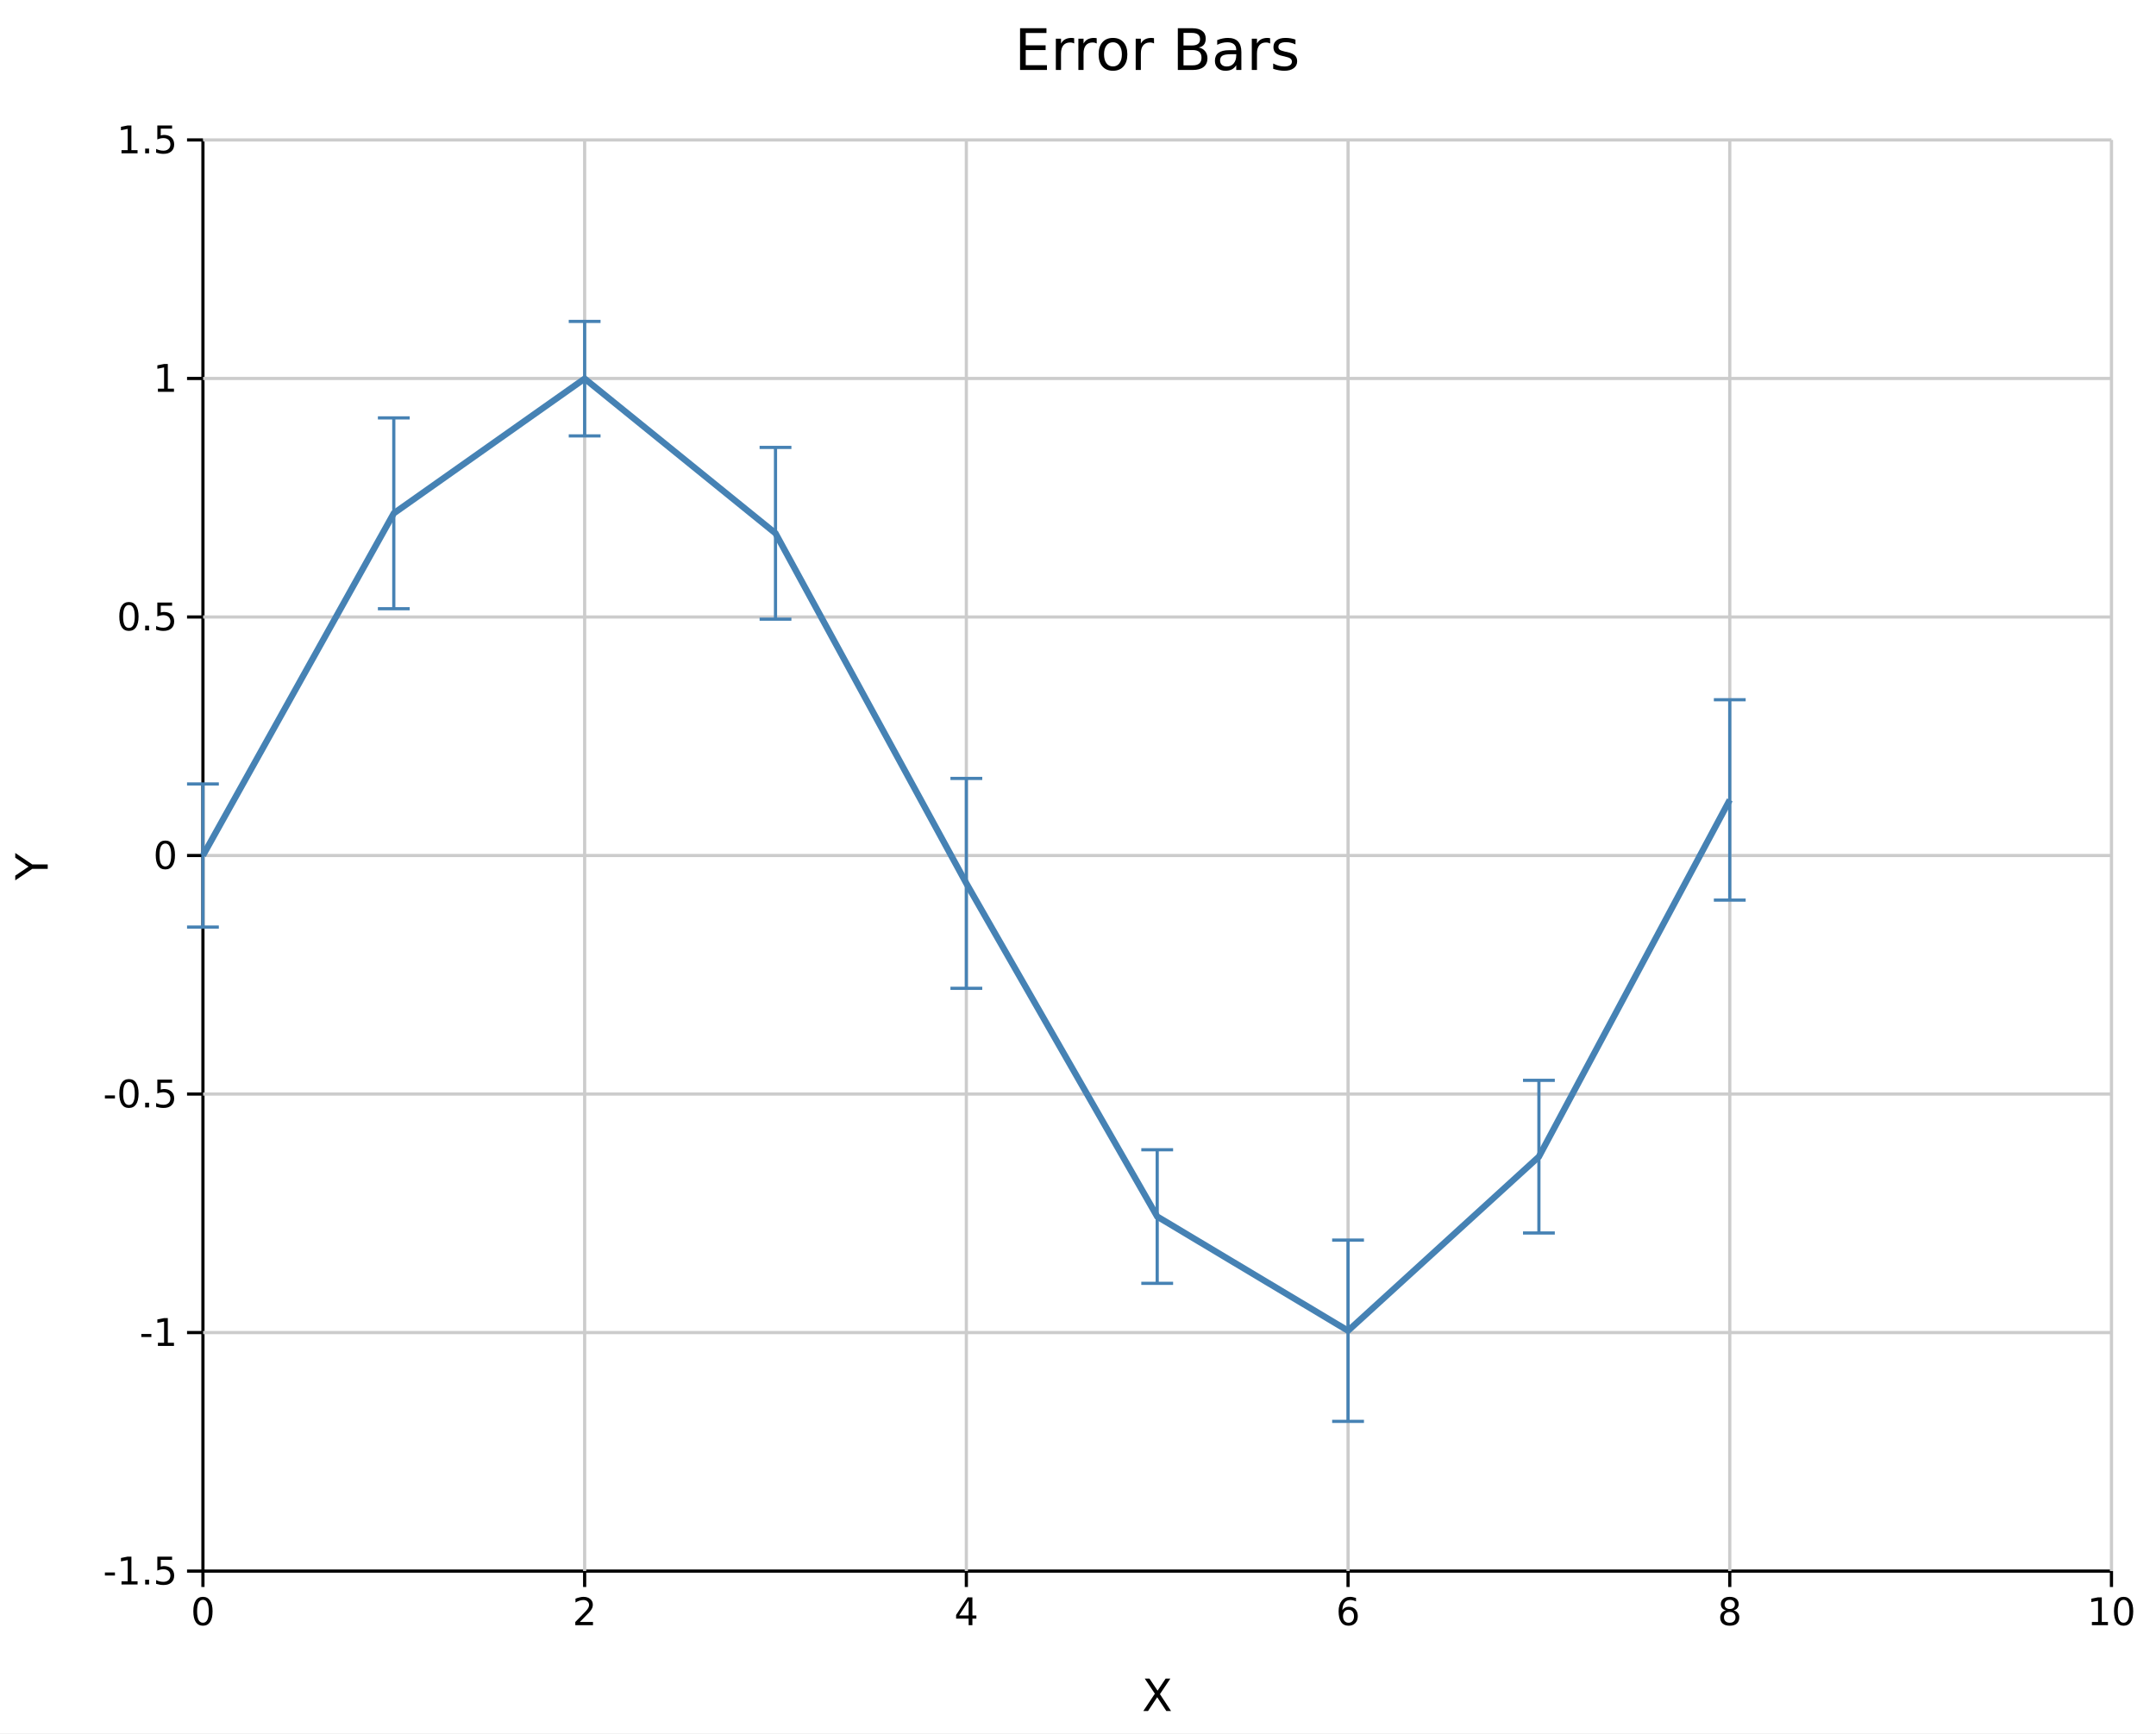
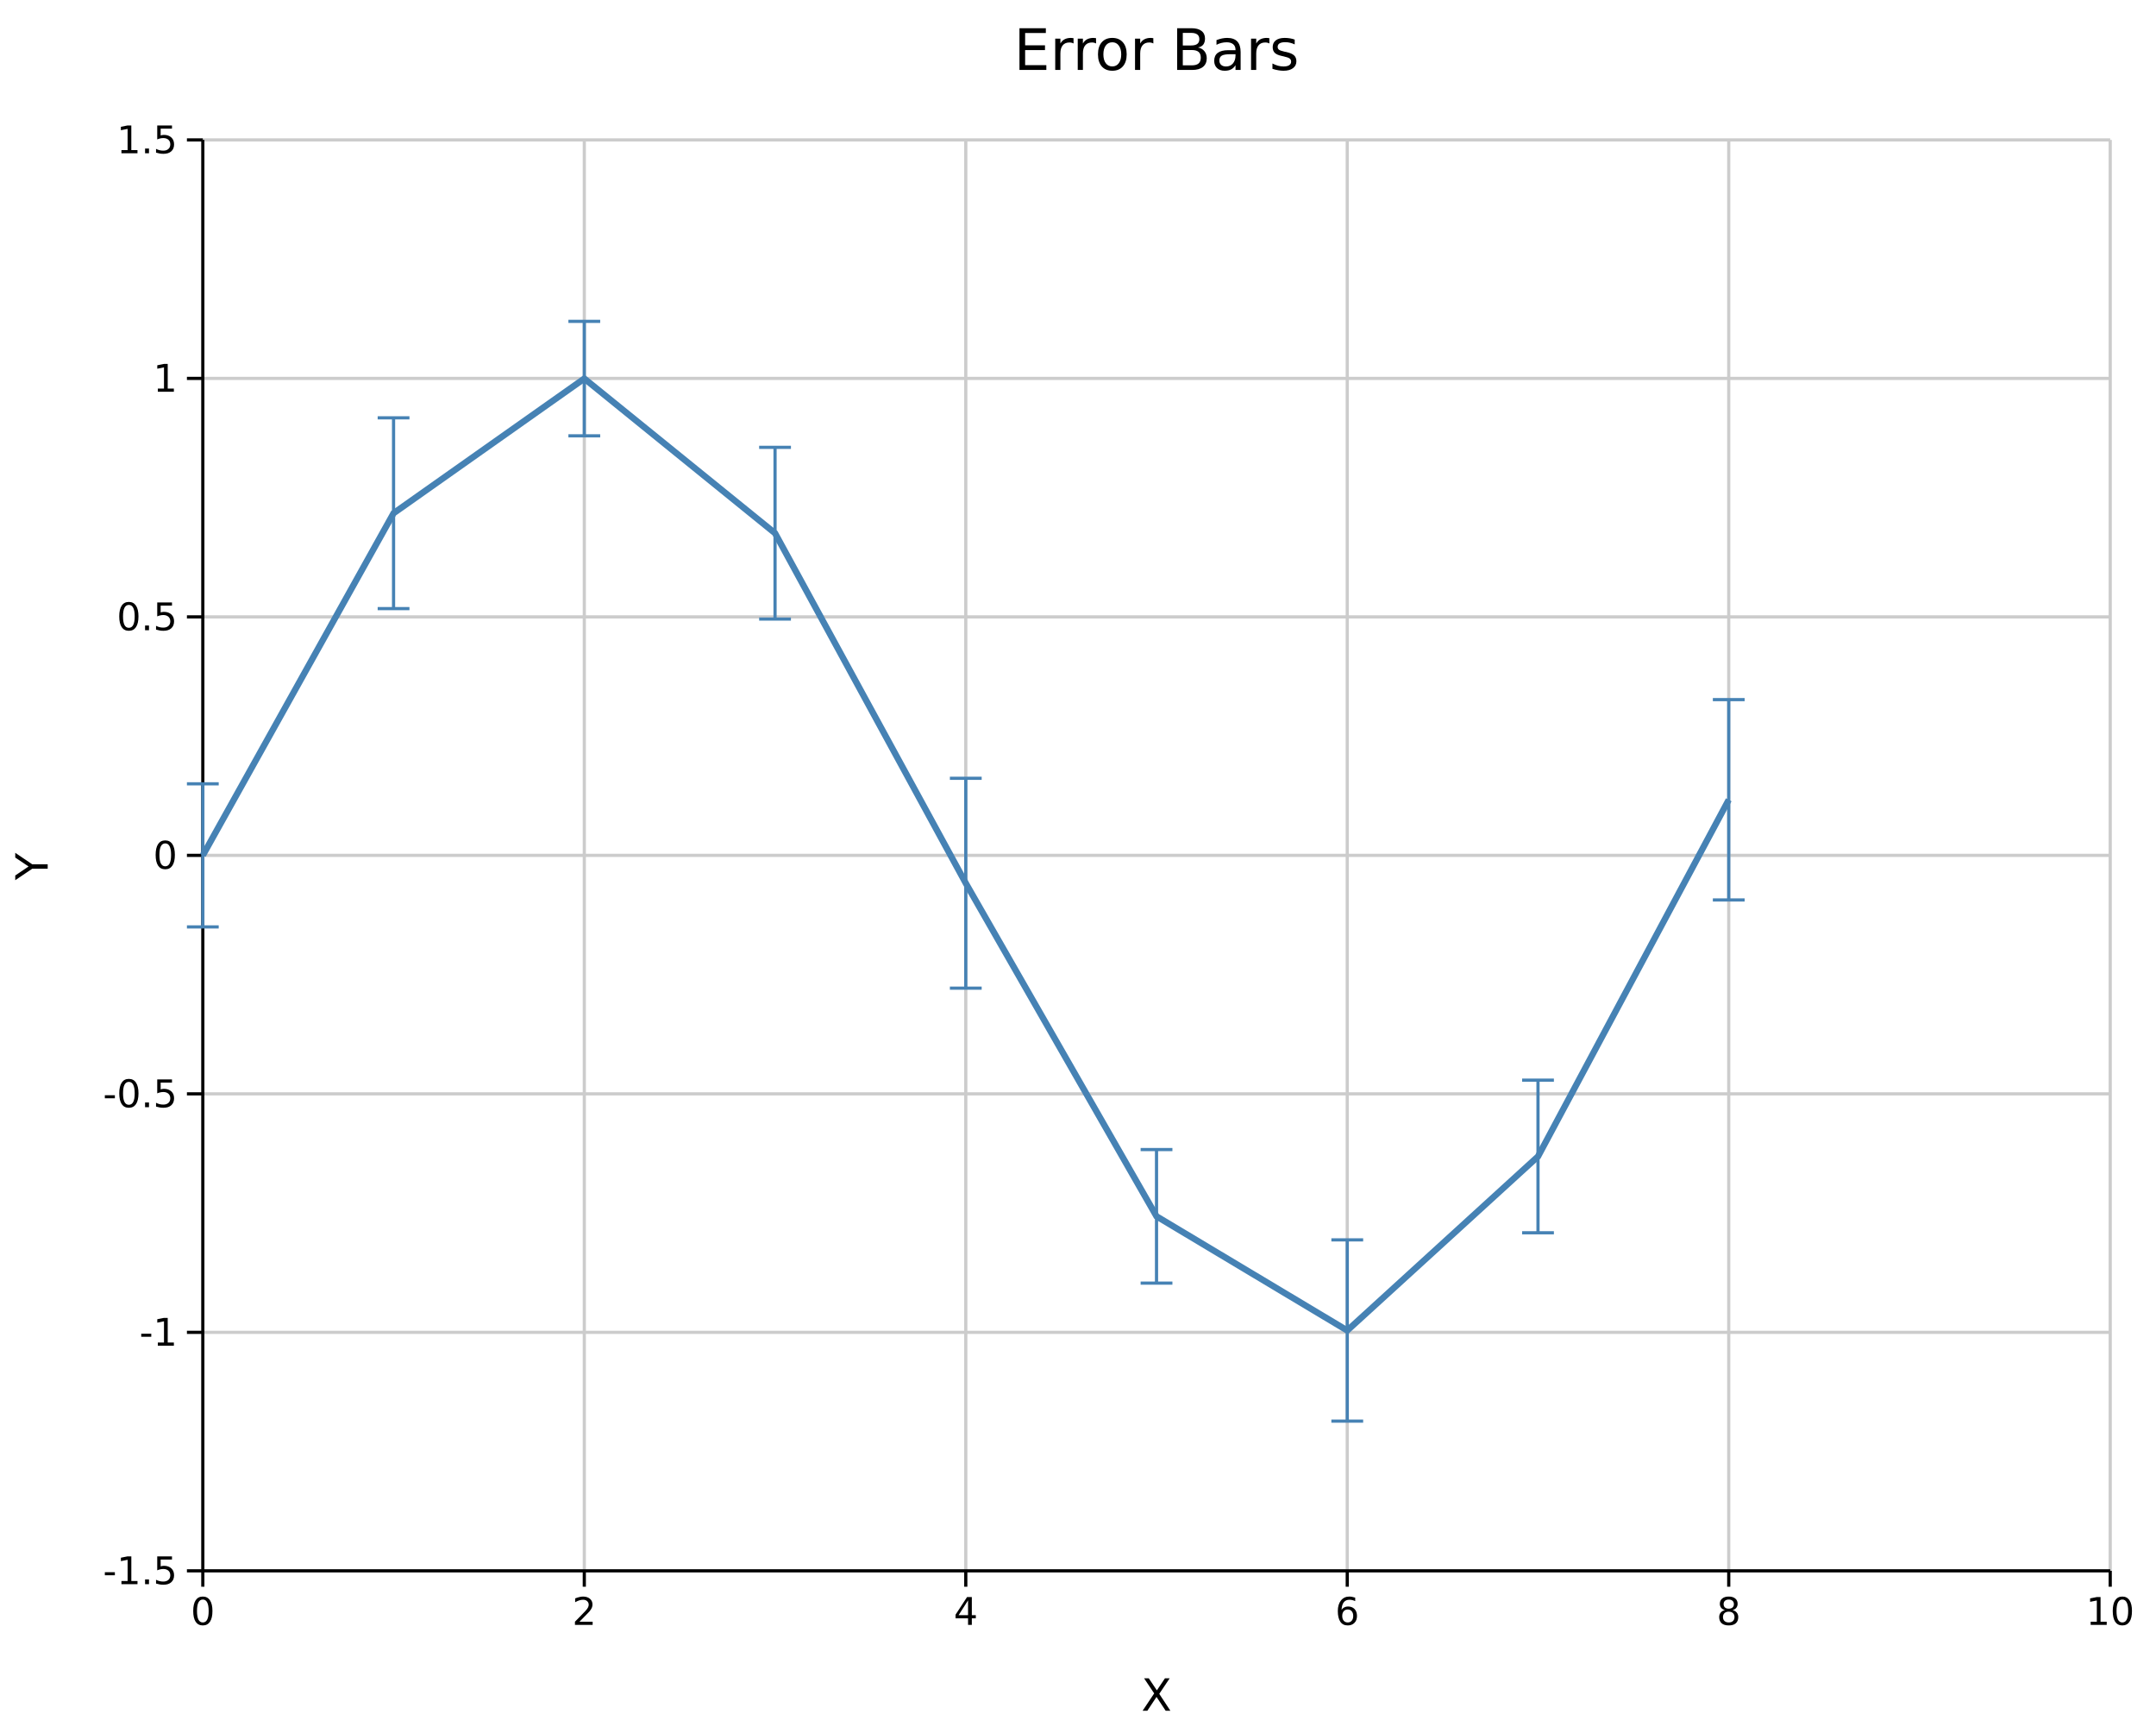
- <svg xmlns="http://www.w3.org/2000/svg" width="677.8" height="545" font-family="DejaVu Sans, Liberation Sans, Arial, sans-serif" fill="black">
+ <svg xmlns="http://www.w3.org/2000/svg" width="678.2" height="545" font-family="DejaVu Sans, Liberation Sans, Arial, sans-serif" fill="black">
  <rect width="100%" height="100%" fill="white" />
-   <line x1="63.8" y1="494" x2="663.8" y2="494" stroke="#000000" stroke-width="1" />
-   <line x1="63.8" y1="44" x2="63.8" y2="494" stroke="#000000" stroke-width="1" />
  <line x1="183.8" y1="44" x2="183.8" y2="494" stroke="#cccccc" stroke-width="1" />
  <line x1="303.8" y1="44" x2="303.8" y2="494" stroke="#cccccc" stroke-width="1" />
  <line x1="423.8" y1="44" x2="423.8" y2="494" stroke="#cccccc" stroke-width="1" />
  <line x1="543.8" y1="44" x2="543.8" y2="494" stroke="#cccccc" stroke-width="1" />
  <line x1="663.8" y1="44" x2="663.8" y2="494" stroke="#cccccc" stroke-width="1" />
  <line x1="63.8" y1="419" x2="663.8" y2="419" stroke="#cccccc" stroke-width="1" />
  <line x1="63.8" y1="344" x2="663.8" y2="344" stroke="#cccccc" stroke-width="1" />
  <line x1="63.8" y1="269" x2="663.8" y2="269" stroke="#cccccc" stroke-width="1" />
  <line x1="63.8" y1="194" x2="663.8" y2="194" stroke="#cccccc" stroke-width="1" />
  <line x1="63.8" y1="119" x2="663.8" y2="119" stroke="#cccccc" stroke-width="1" />
  <line x1="63.8" y1="44" x2="663.8" y2="44" stroke="#cccccc" stroke-width="1" />
+   <line x1="63.8" y1="494" x2="663.8" y2="494" stroke="#000000" stroke-width="1" />
+   <line x1="63.8" y1="44" x2="63.8" y2="494" stroke="#000000" stroke-width="1" />
  <line x1="63.8" y1="494" x2="63.8" y2="499" stroke="#000000" stroke-width="1" />
  <text x="63.8" y="511" font-size="12" text-anchor="middle">0</text>
  <line x1="183.8" y1="494" x2="183.8" y2="499" stroke="#000000" stroke-width="1" />
  <text x="183.8" y="511" font-size="12" text-anchor="middle">2</text>
  <line x1="303.8" y1="494" x2="303.8" y2="499" stroke="#000000" stroke-width="1" />
  <text x="303.8" y="511" font-size="12" text-anchor="middle">4</text>
  <line x1="423.8" y1="494" x2="423.8" y2="499" stroke="#000000" stroke-width="1" />
  <text x="423.8" y="511" font-size="12" text-anchor="middle">6</text>
  <line x1="543.8" y1="494" x2="543.8" y2="499" stroke="#000000" stroke-width="1" />
  <text x="543.8" y="511" font-size="12" text-anchor="middle">8</text>
  <line x1="663.8" y1="494" x2="663.8" y2="499" stroke="#000000" stroke-width="1" />
  <text x="663.8" y="511" font-size="12" text-anchor="middle">10</text>
  <line x1="58.8" y1="494" x2="63.8" y2="494" stroke="#000000" stroke-width="1" />
  <text x="55.8" y="498.2" font-size="12" text-anchor="end">-1.5</text>
  <line x1="58.8" y1="419" x2="63.8" y2="419" stroke="#000000" stroke-width="1" />
  <text x="55.8" y="423.2" font-size="12" text-anchor="end">-1</text>
  <line x1="58.8" y1="344" x2="63.8" y2="344" stroke="#000000" stroke-width="1" />
  <text x="55.8" y="348.2" font-size="12" text-anchor="end">-0.5</text>
  <line x1="58.8" y1="269" x2="63.8" y2="269" stroke="#000000" stroke-width="1" />
  <text x="55.8" y="273.2" font-size="12" text-anchor="end">0</text>
  <line x1="58.8" y1="194" x2="63.8" y2="194" stroke="#000000" stroke-width="1" />
  <text x="55.8" y="198.2" font-size="12" text-anchor="end">0.5</text>
  <line x1="58.8" y1="119" x2="63.8" y2="119" stroke="#000000" stroke-width="1" />
  <text x="55.8" y="123.2" font-size="12" text-anchor="end">1</text>
  <line x1="58.8" y1="44" x2="63.8" y2="44" stroke="#000000" stroke-width="1" />
  <text x="55.8" y="48.2" font-size="12" text-anchor="end">1.5</text>
  <text x="363.8" y="538" font-size="14" text-anchor="middle">X</text>
  <text x="15" y="272.5" font-size="14" text-anchor="middle" transform="rotate(-90,15,272.5)">Y</text>
  <text x="363.8" y="22" font-size="18" text-anchor="middle">Error Bars</text>
  <path d="M 63.8 269.0 L 123.8 161.4 L 183.8 119.06 L 243.8 167.68 L 303.8 277.76 L 363.8 382.52 L 423.8 418.42 L 483.8 363.69 L 543.8 251.52 " stroke="#4682b4" stroke-width="2" fill="none" />
  <line x1="63.8" y1="291.5" x2="63.8" y2="246.5" stroke="#4682b4" stroke-width="1" />
  <line x1="58.8" y1="291.5" x2="68.8" y2="291.5" stroke="#4682b4" stroke-width="1" />
  <line x1="58.8" y1="246.5" x2="68.8" y2="246.5" stroke="#4682b4" stroke-width="1" />
  <line x1="123.8" y1="191.4" x2="123.8" y2="131.4" stroke="#4682b4" stroke-width="1" />
  <line x1="118.8" y1="191.4" x2="128.8" y2="191.4" stroke="#4682b4" stroke-width="1" />
  <line x1="118.8" y1="131.4" x2="128.8" y2="131.4" stroke="#4682b4" stroke-width="1" />
  <line x1="183.8" y1="137.06" x2="183.8" y2="101.06" stroke="#4682b4" stroke-width="1" />
  <line x1="178.8" y1="137.06" x2="188.8" y2="137.06" stroke="#4682b4" stroke-width="1" />
  <line x1="178.8" y1="101.06" x2="188.8" y2="101.06" stroke="#4682b4" stroke-width="1" />
  <line x1="243.8" y1="194.68" x2="243.8" y2="140.68" stroke="#4682b4" stroke-width="1" />
  <line x1="238.8" y1="194.68" x2="248.8" y2="194.68" stroke="#4682b4" stroke-width="1" />
  <line x1="238.8" y1="140.68" x2="248.8" y2="140.68" stroke="#4682b4" stroke-width="1" />
  <line x1="303.8" y1="310.76" x2="303.8" y2="244.76" stroke="#4682b4" stroke-width="1" />
  <line x1="298.8" y1="310.76" x2="308.8" y2="310.76" stroke="#4682b4" stroke-width="1" />
  <line x1="298.8" y1="244.76" x2="308.8" y2="244.76" stroke="#4682b4" stroke-width="1" />
  <line x1="363.8" y1="403.52" x2="363.8" y2="361.52" stroke="#4682b4" stroke-width="1" />
  <line x1="358.8" y1="403.52" x2="368.8" y2="403.52" stroke="#4682b4" stroke-width="1" />
  <line x1="358.8" y1="361.52" x2="368.8" y2="361.52" stroke="#4682b4" stroke-width="1" />
  <line x1="423.8" y1="446.92" x2="423.8" y2="389.92" stroke="#4682b4" stroke-width="1" />
  <line x1="418.8" y1="446.92" x2="428.8" y2="446.92" stroke="#4682b4" stroke-width="1" />
  <line x1="418.8" y1="389.92" x2="428.8" y2="389.92" stroke="#4682b4" stroke-width="1" />
  <line x1="483.8" y1="387.69" x2="483.8" y2="339.69" stroke="#4682b4" stroke-width="1" />
  <line x1="478.8" y1="387.69" x2="488.8" y2="387.69" stroke="#4682b4" stroke-width="1" />
  <line x1="478.8" y1="339.69" x2="488.8" y2="339.69" stroke="#4682b4" stroke-width="1" />
  <line x1="543.8" y1="283.02" x2="543.8" y2="220.02" stroke="#4682b4" stroke-width="1" />
  <line x1="538.8" y1="283.02" x2="548.8" y2="283.02" stroke="#4682b4" stroke-width="1" />
  <line x1="538.8" y1="220.02" x2="548.8" y2="220.02" stroke="#4682b4" stroke-width="1" />
</svg>
